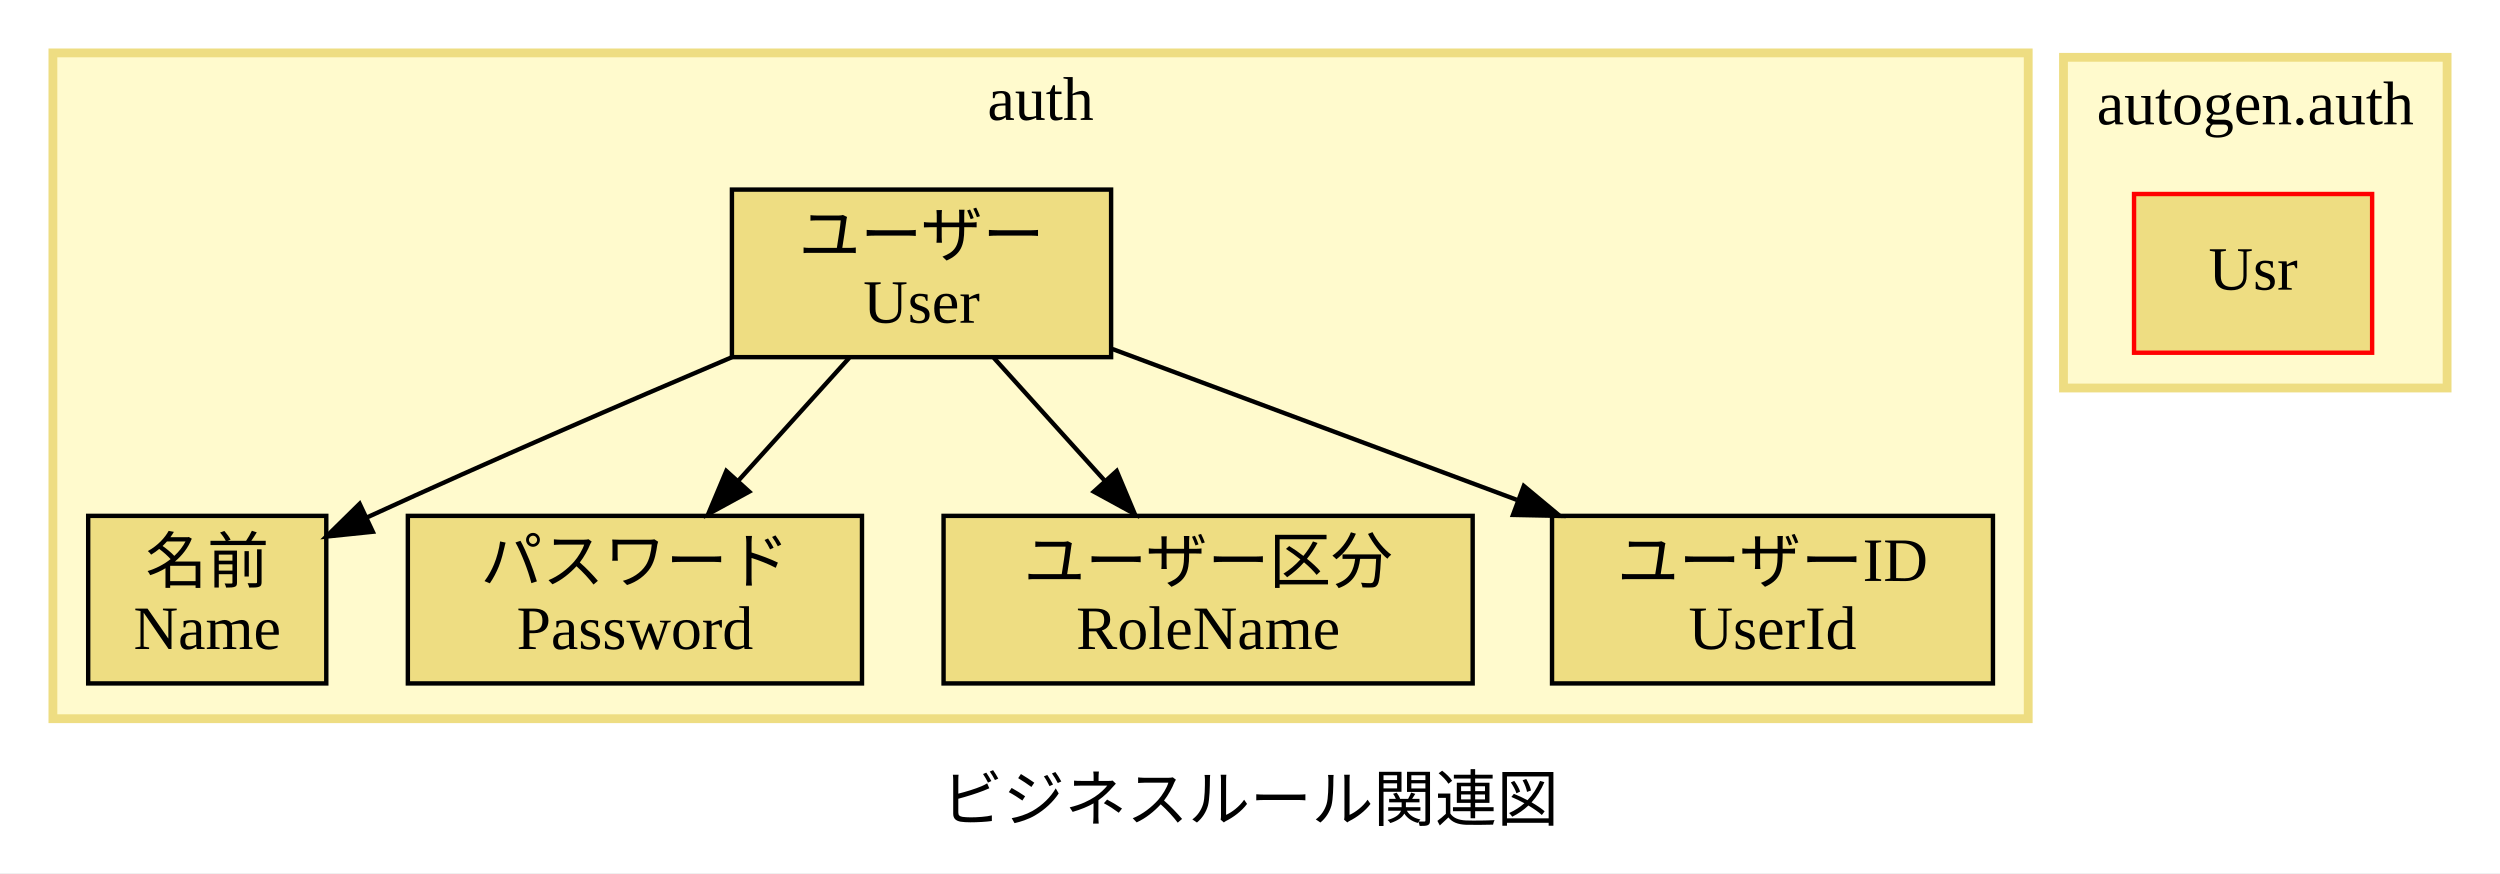
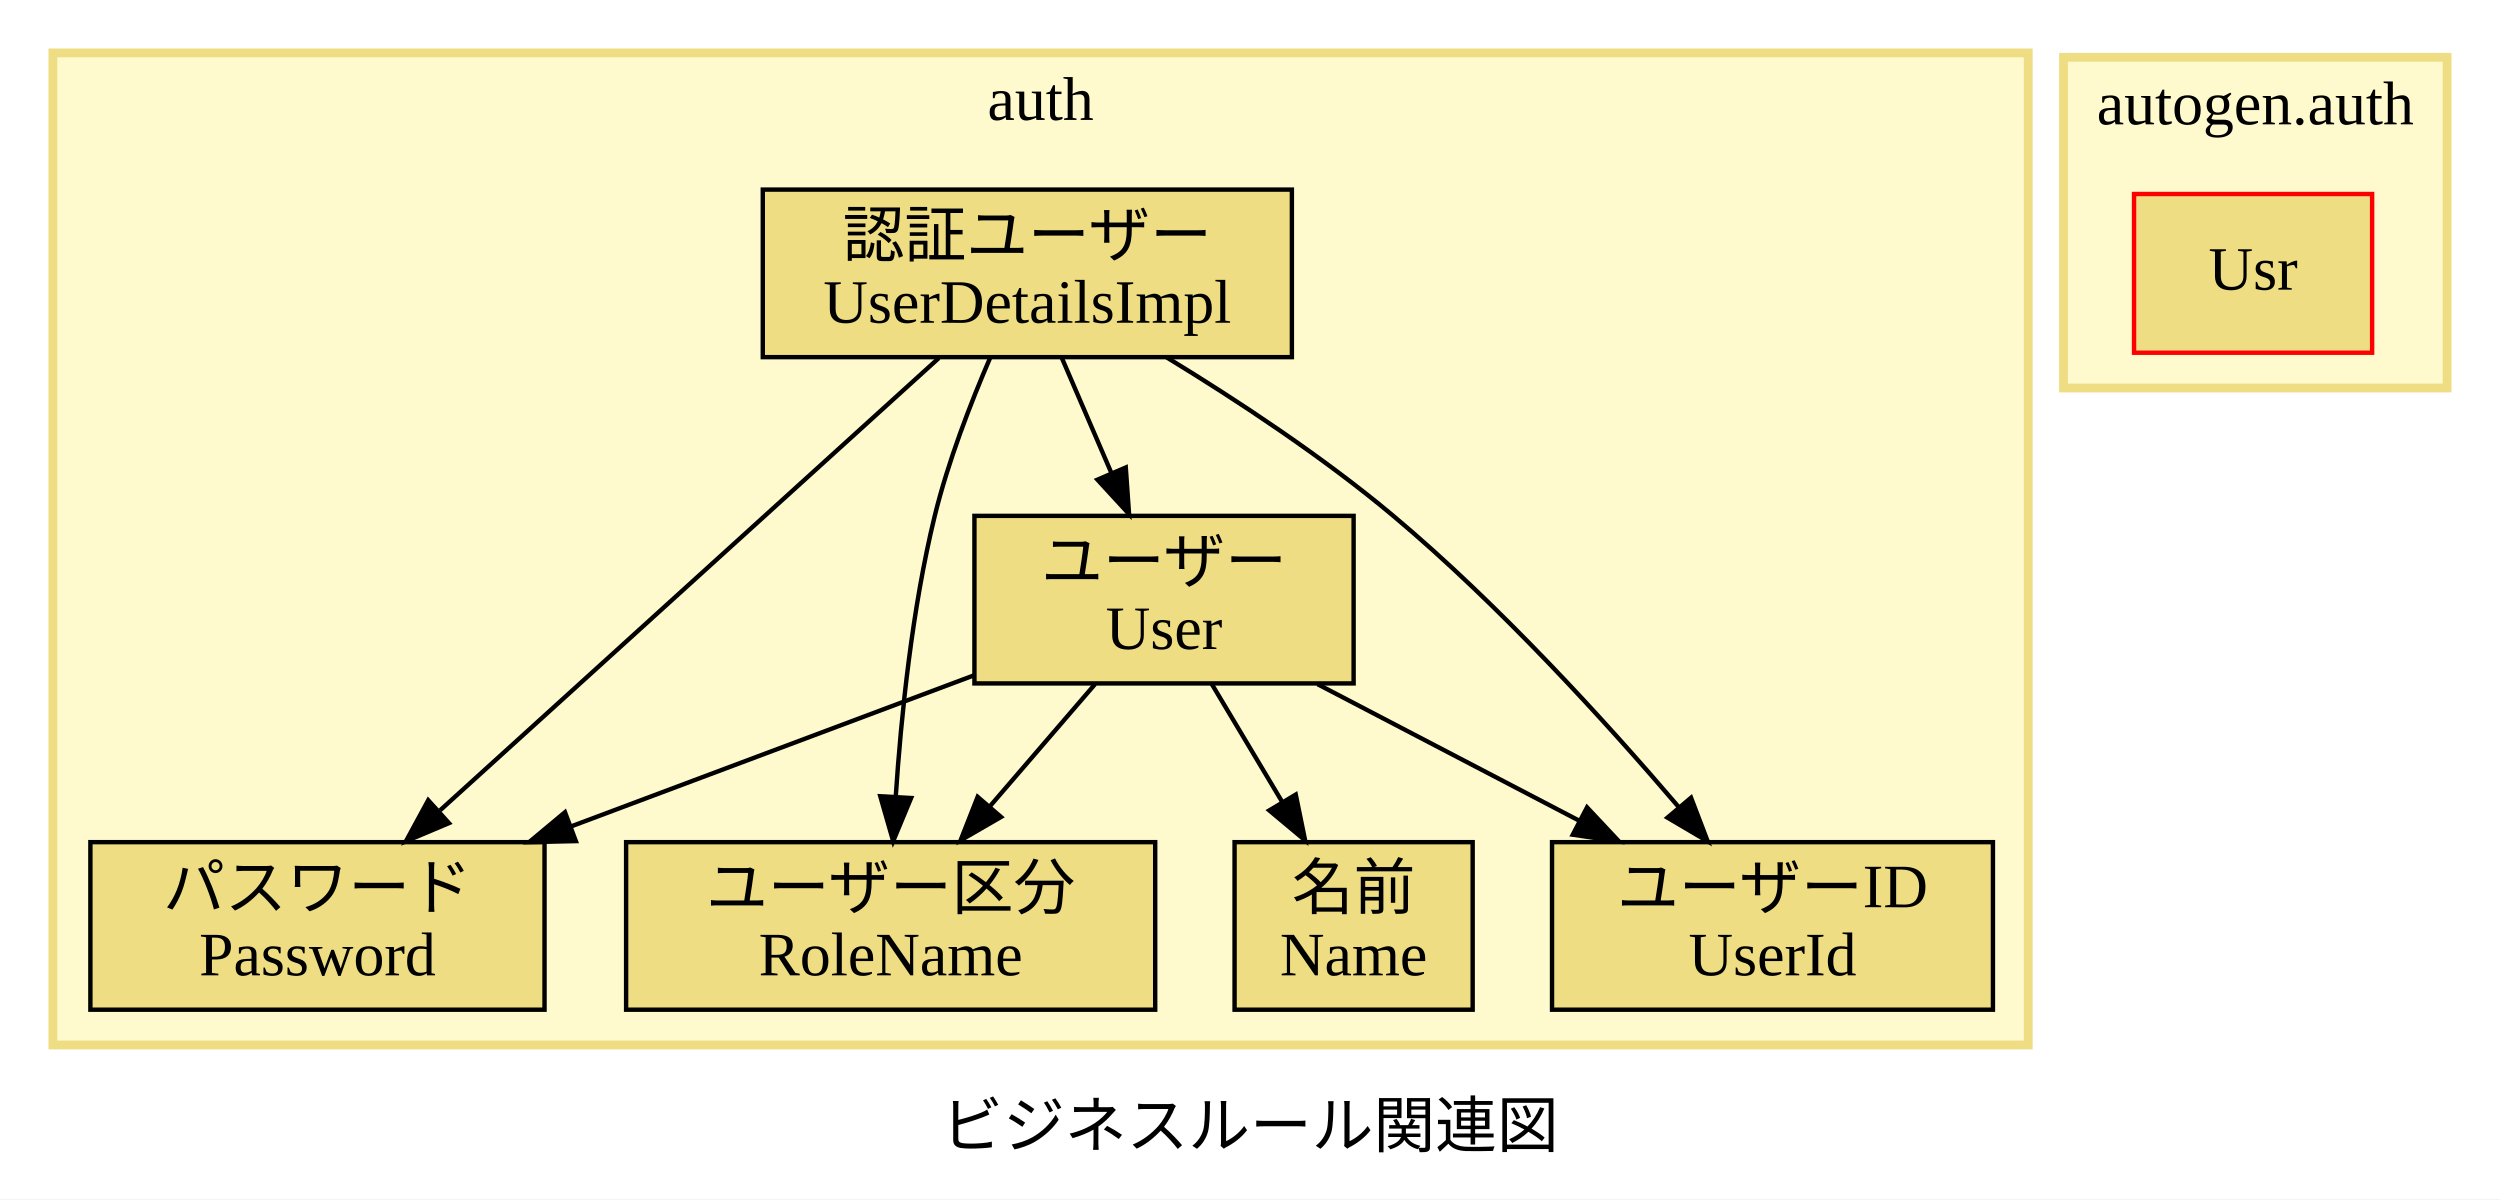
- <svg xmlns="http://www.w3.org/2000/svg" width="567pt" height="198pt" viewBox="0.00 0.00 567.00 198.00">
-   <g id="graph0" class="graph" transform="scale(1 1) rotate(0) translate(4 194)">
-     <polygon fill="white" stroke="transparent" points="-4,4 -4,-194 563,-194 563,4 -4,4" />
+ <svg xmlns="http://www.w3.org/2000/svg" width="567pt" height="272pt" viewBox="0.00 0.00 567.00 272.00">
+   <g id="graph0" class="graph" transform="scale(1 1) rotate(0) translate(4 268)">
+     <polygon fill="white" stroke="transparent" points="-4,4 -4,-268 563,-268 563,4 -4,4" />
    <text text-anchor="middle" x="279.5" y="-7.8" font-family="Times New Roman,serif" font-size="14.00">
            ビジネスルール関連図
        </text>
+     <g id="clust1" class="cluster">
+       <polygon fill="lemonchiffon" stroke="#eedd82" stroke-width="2" points="8,-31 8,-256 456,-256 456,-31 8,-31" />
+       <text text-anchor="middle" x="232" y="-240.8" font-family="Times New Roman,serif" font-size="14.00">auth
+             </text>
+     </g>
    <g id="clust2" class="cluster">
-       <polygon fill="lemonchiffon" stroke="#eedd82" stroke-width="2" points="464,-106 464,-181 551,-181 551,-106 464,-106" />
-       <text text-anchor="middle" x="507.5" y="-165.8" font-family="Times New Roman,serif" font-size="14.00">
+       <polygon fill="lemonchiffon" stroke="#eedd82" stroke-width="2" points="464,-180 464,-255 551,-255 551,-180 464,-180" />
+       <text text-anchor="middle" x="507.5" y="-239.8" font-family="Times New Roman,serif" font-size="14.00">
                autogen.auth
            </text>
    </g>
-     <g id="clust1" class="cluster">
-       <polygon fill="lemonchiffon" stroke="#eedd82" stroke-width="2" points="8,-31 8,-182 456,-182 456,-31 8,-31" />
-       <text text-anchor="middle" x="232" y="-166.8" font-family="Times New Roman,serif" font-size="14.00">auth
+     <g id="node1" class="node">
+       <polygon fill="#eedd82" stroke="black" points="330,-77 276,-77 276,-39 330,-39 330,-77" />
+       <text text-anchor="middle" x="303" y="-61.8" font-family="Times New Roman,serif" font-size="14.00">名前
            </text>
-     </g>
-     <g id="node1" class="node">
-       <polygon fill="#eedd82" stroke="black" points="70,-77 16,-77 16,-39 70,-39 70,-77" />
-       <text text-anchor="middle" x="43" y="-61.8" font-family="Times New Roman,serif" font-size="14.00">名前
-             </text>
-       <text text-anchor="middle" x="43" y="-46.8" font-family="Times New Roman,serif" font-size="14.00">Name
+       <text text-anchor="middle" x="303" y="-46.8" font-family="Times New Roman,serif" font-size="14.00">Name
            </text>
    </g>
    <g id="node2" class="node">
-       <polygon fill="#eedd82" stroke="black" points="191.5,-77 88.5,-77 88.5,-39 191.5,-39 191.5,-77" />
-       <text text-anchor="middle" x="140" y="-61.8" font-family="Times New Roman,serif" font-size="14.00">パスワード
+       <polygon fill="#eedd82" stroke="black" points="119.5,-77 16.5,-77 16.5,-39 119.5,-39 119.5,-77" />
+       <text text-anchor="middle" x="68" y="-61.8" font-family="Times New Roman,serif" font-size="14.00">パスワード
            </text>
-       <text text-anchor="middle" x="140" y="-46.8" font-family="Times New Roman,serif" font-size="14.00">
-                 Password
+       <text text-anchor="middle" x="68" y="-46.8" font-family="Times New Roman,serif" font-size="14.00">Password
            </text>
    </g>
    <g id="node3" class="node">
-       <polygon fill="#eedd82" stroke="black" points="330,-77 210,-77 210,-39 330,-39 330,-77" />
-       <text text-anchor="middle" x="270" y="-61.8" font-family="Times New Roman,serif" font-size="14.00">
+       <polygon fill="#eedd82" stroke="black" points="258,-77 138,-77 138,-39 258,-39 258,-77" />
+       <text text-anchor="middle" x="198" y="-61.8" font-family="Times New Roman,serif" font-size="14.00">
                ユーザー区分
            </text>
-       <text text-anchor="middle" x="270" y="-46.8" font-family="Times New Roman,serif" font-size="14.00">
+       <text text-anchor="middle" x="198" y="-46.8" font-family="Times New Roman,serif" font-size="14.00">
                RoleName
            </text>
    </g>
    <g id="node4" class="node">
-       <polygon fill="#eedd82" stroke="black" points="248,-151 162,-151 162,-113 248,-113 248,-151" />
-       <text text-anchor="middle" x="205" y="-135.8" font-family="Times New Roman,serif" font-size="14.00">ユーザー
+       <polygon fill="#eedd82" stroke="black" points="303,-151 217,-151 217,-113 303,-113 303,-151" />
+       <text text-anchor="middle" x="260" y="-135.8" font-family="Times New Roman,serif" font-size="14.00">ユーザー
            </text>
-       <text text-anchor="middle" x="205" y="-120.8" font-family="Times New Roman,serif" font-size="14.00">User
+       <text text-anchor="middle" x="260" y="-120.8" font-family="Times New Roman,serif" font-size="14.00">User
            </text>
    </g>
    <g id="edge1" class="edge">
-       <path fill="none" stroke="black" d="M161.98,-112.98C137.78,-102.7 107.07,-89.42 80,-77 79.7,-76.86 79.39,-76.72 79.08,-76.58" />
-       <polygon fill="black" stroke="black" points="80.55,-73.4 70.01,-72.31 77.57,-79.74 80.55,-73.4" />
+       <path fill="none" stroke="black" d="M270.85,-112.83C275.7,-104.71 281.52,-94.96 286.87,-86.01" />
+       <polygon fill="black" stroke="black" points="289.88,-87.79 292,-77.41 283.87,-84.2 289.88,-87.79" />
    </g>
    <g id="edge2" class="edge">
-       <path fill="none" stroke="black" d="M188.6,-112.83C180.96,-104.37 171.73,-94.15 163.38,-84.9" />
-       <polygon fill="black" stroke="black" points="165.92,-82.49 156.62,-77.41 160.73,-87.18 165.92,-82.49" />
+       <path fill="none" stroke="black" d="M216.91,-114.84C189.99,-104.75 155,-91.63 125.7,-80.64" />
+       <polygon fill="black" stroke="black" points="126.6,-77.24 116,-77 124.14,-83.79 126.6,-77.24" />
    </g>
    <g id="edge3" class="edge">
-       <path fill="none" stroke="black" d="M221.4,-112.83C229.04,-104.37 238.27,-94.15 246.62,-84.9" />
-       <polygon fill="black" stroke="black" points="249.27,-87.18 253.38,-77.41 244.08,-82.49 249.27,-87.18" />
+       <path fill="none" stroke="black" d="M244.35,-112.83C237.14,-104.45 228.44,-94.35 220.54,-85.17" />
+       <polygon fill="black" stroke="black" points="223.03,-82.71 213.86,-77.41 217.73,-87.27 223.03,-82.71" />
    </g>
-     <g id="node5" class="node">
+     <g id="node6" class="node">
      <polygon fill="#eedd82" stroke="black" points="448,-77 348,-77 348,-39 448,-39 448,-77" />
      <text text-anchor="middle" x="398" y="-61.8" font-family="Times New Roman,serif" font-size="14.00">ユーザーID
            </text>
      <text text-anchor="middle" x="398" y="-46.8" font-family="Times New Roman,serif" font-size="14.00">UserId
            </text>
    </g>
    <g id="edge4" class="edge">
-       <path fill="none" stroke="black" d="M248.31,-114.84C275.37,-104.75 310.55,-91.63 340,-80.64" />
-       <polygon fill="black" stroke="black" points="341.6,-83.78 349.75,-77 339.15,-77.22 341.6,-83.78" />
+       <path fill="none" stroke="black" d="M294.82,-112.83C312.8,-103.45 334.92,-91.91 354.06,-81.92" />
+       <polygon fill="black" stroke="black" points="355.94,-84.89 363.19,-77.16 352.7,-78.69 355.94,-84.89" />
    </g>
-     <g id="node6" class="node">
-       <polygon fill="#eedd82" stroke="red" points="534,-150 480,-150 480,-114 534,-114 534,-150" />
-       <text text-anchor="middle" x="507" y="-128.3" font-family="Times New Roman,serif" font-size="14.00">Usr
+     <g id="node5" class="node">
+       <polygon fill="#eedd82" stroke="black" points="289,-225 169,-225 169,-187 289,-187 289,-225" />
+       <text text-anchor="middle" x="229" y="-209.8" font-family="Times New Roman,serif" font-size="14.00">
+                 認証ユーザー
+             </text>
+       <text text-anchor="middle" x="229" y="-194.8" font-family="Times New Roman,serif" font-size="14.00">
+                 UserDetailsImpl
+             </text>
+     </g>
+     <g id="edge5" class="edge">
+       <path fill="none" stroke="black" d="M208.93,-186.8C180.42,-160.94 128.05,-113.45 95.8,-84.21" />
+       <polygon fill="black" stroke="black" points="97.82,-81.32 88.06,-77.2 93.12,-86.51 97.82,-81.32" />
+     </g>
+     <g id="edge6" class="edge">
+       <path fill="none" stroke="black" d="M220.58,-186.89C216.14,-176.59 211.01,-163.31 208,-151 202.87,-129.99 200.37,-105.65 199.15,-87.28" />
+       <polygon fill="black" stroke="black" points="202.64,-87.01 198.57,-77.22 195.65,-87.41 202.64,-87.01" />
+     </g>
+     <g id="edge7" class="edge">
+       <path fill="none" stroke="black" d="M236.82,-186.83C240.21,-178.96 244.25,-169.57 248.01,-160.85" />
+       <polygon fill="black" stroke="black" points="251.33,-161.98 252.07,-151.41 244.9,-159.21 251.33,-161.98" />
+     </g>
+     <g id="edge8" class="edge">
+       <path fill="none" stroke="black" d="M260.61,-186.94C276.65,-177.16 296.06,-164.37 312,-151 336.04,-130.84 360.15,-104.37 376.7,-85" />
+       <polygon fill="black" stroke="black" points="379.53,-87.08 383.31,-77.18 374.18,-82.56 379.53,-87.08" />
+     </g>
+     <g id="node7" class="node">
+       <polygon fill="#eedd82" stroke="red" points="534,-224 480,-224 480,-188 534,-188 534,-224" />
+       <text text-anchor="middle" x="507" y="-202.3" font-family="Times New Roman,serif" font-size="14.00">Usr
            </text>
    </g>
  </g>
</svg>
